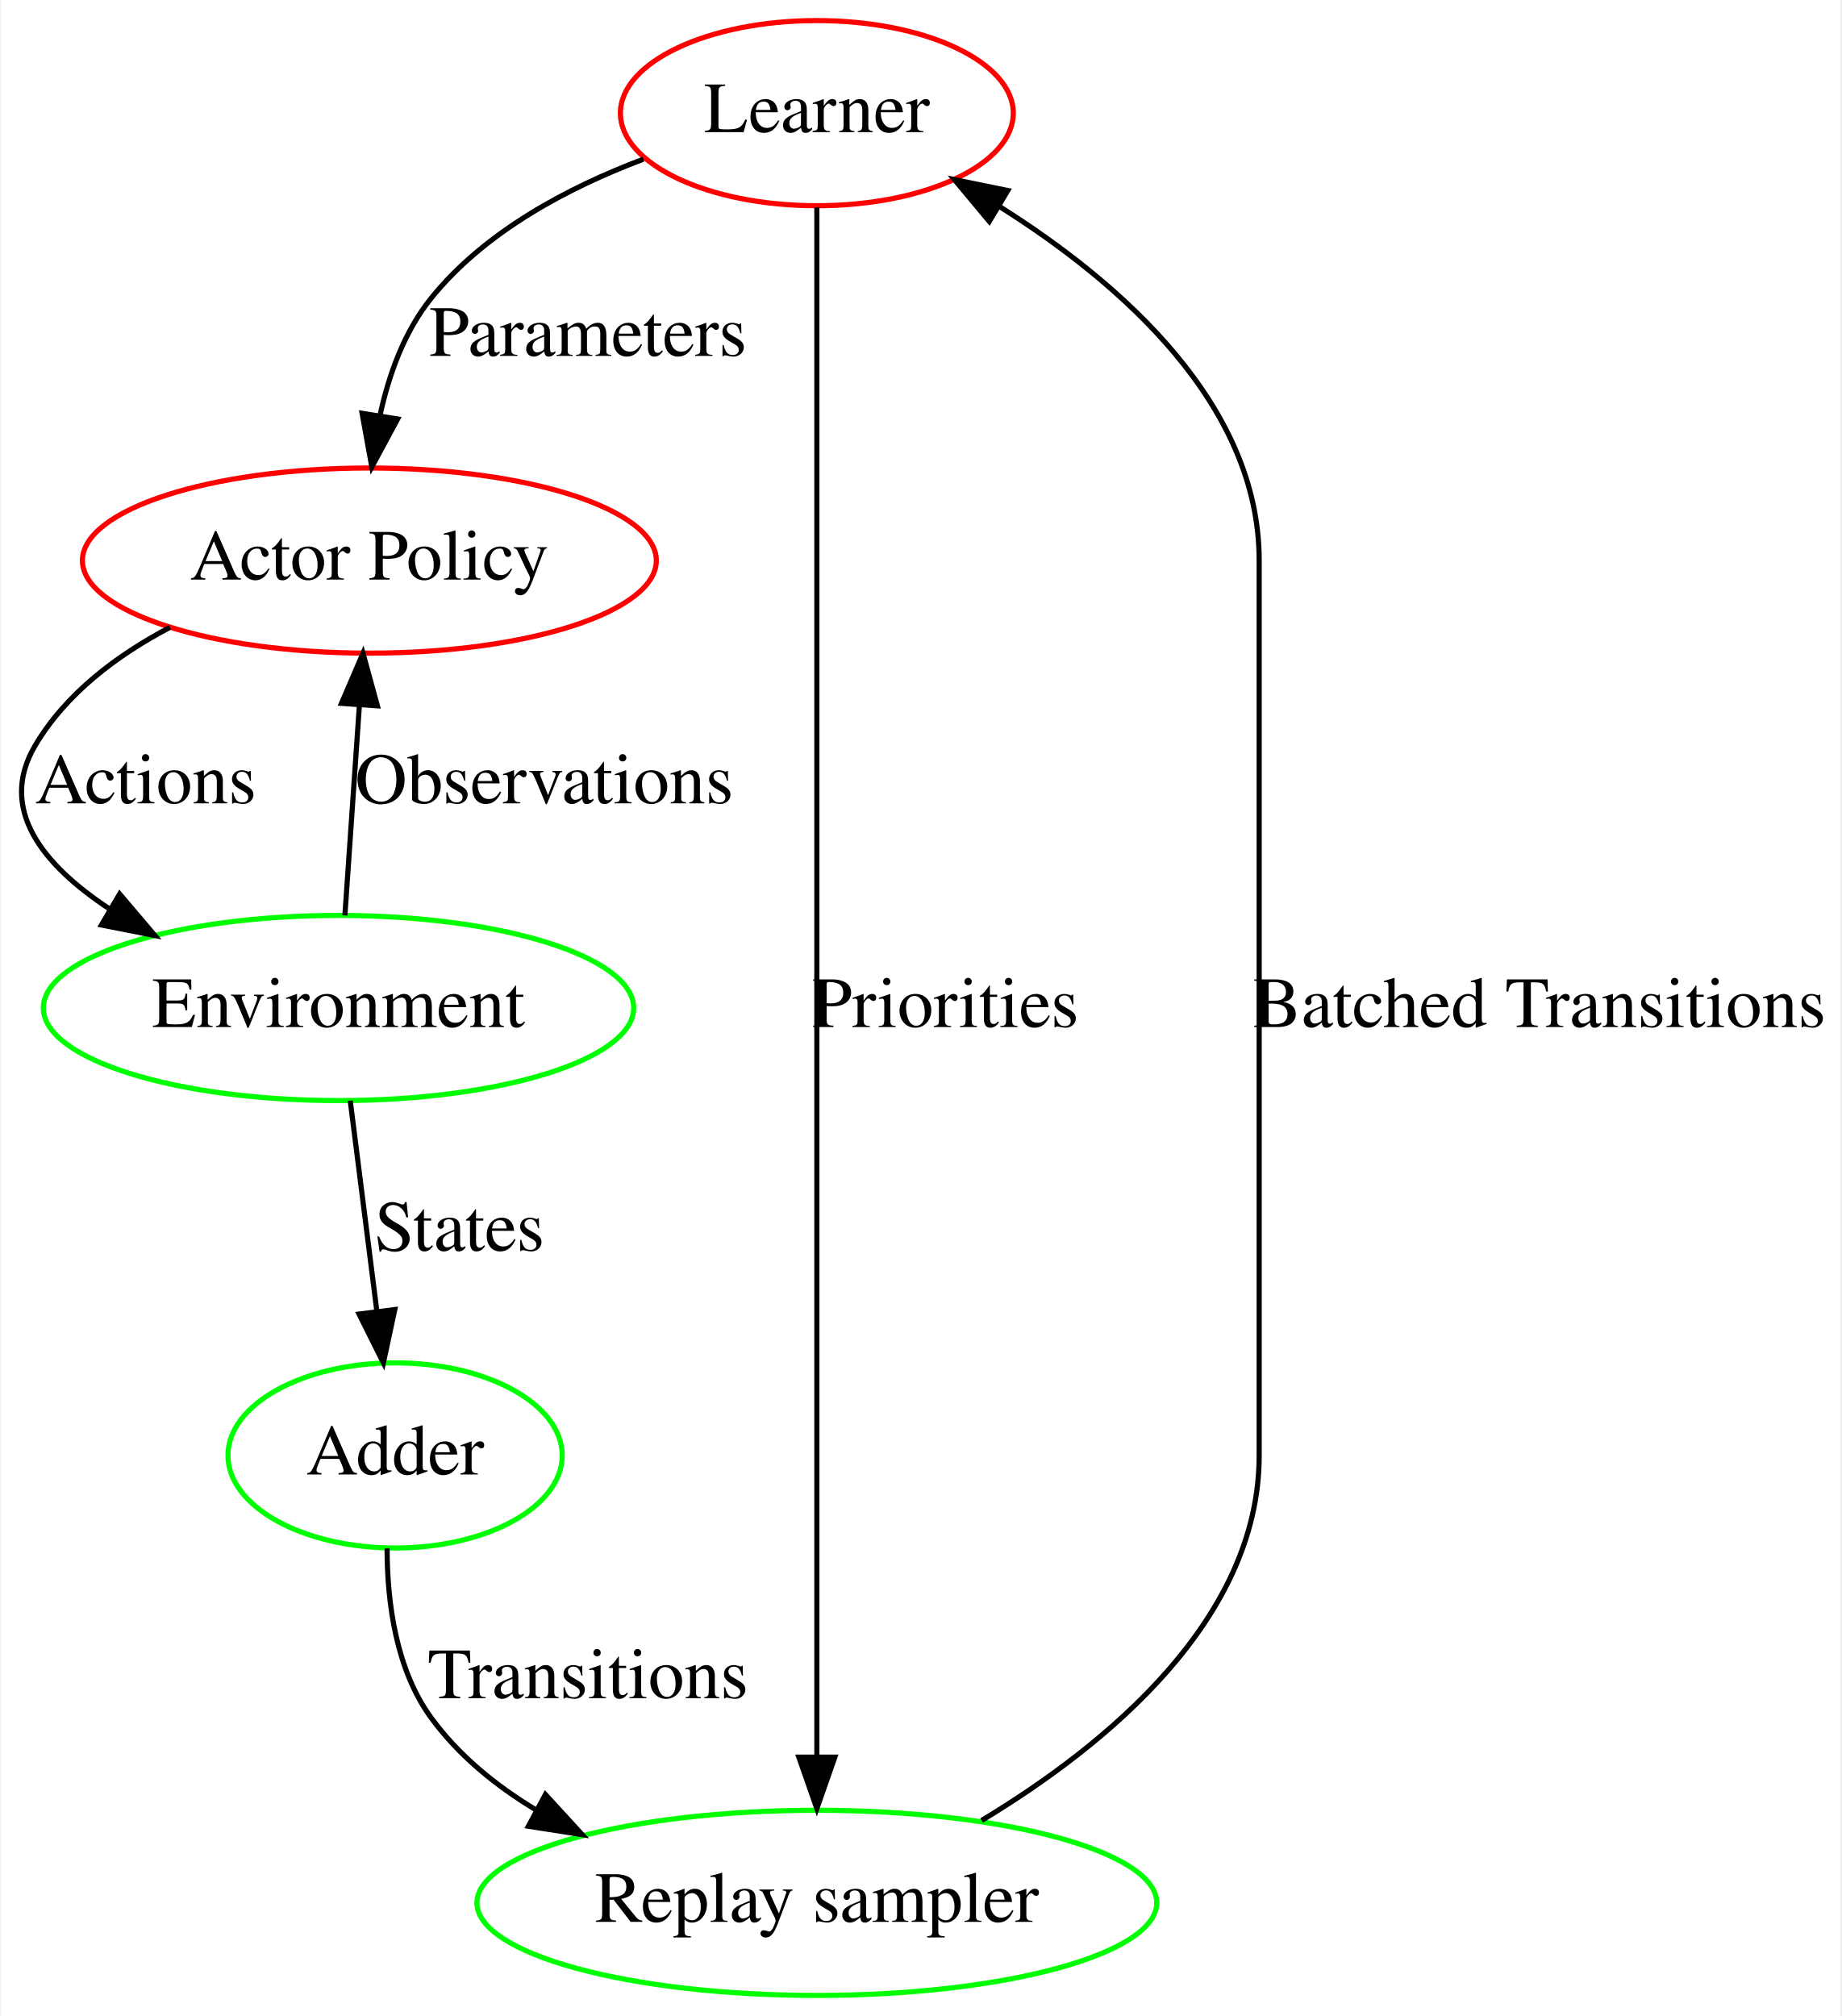
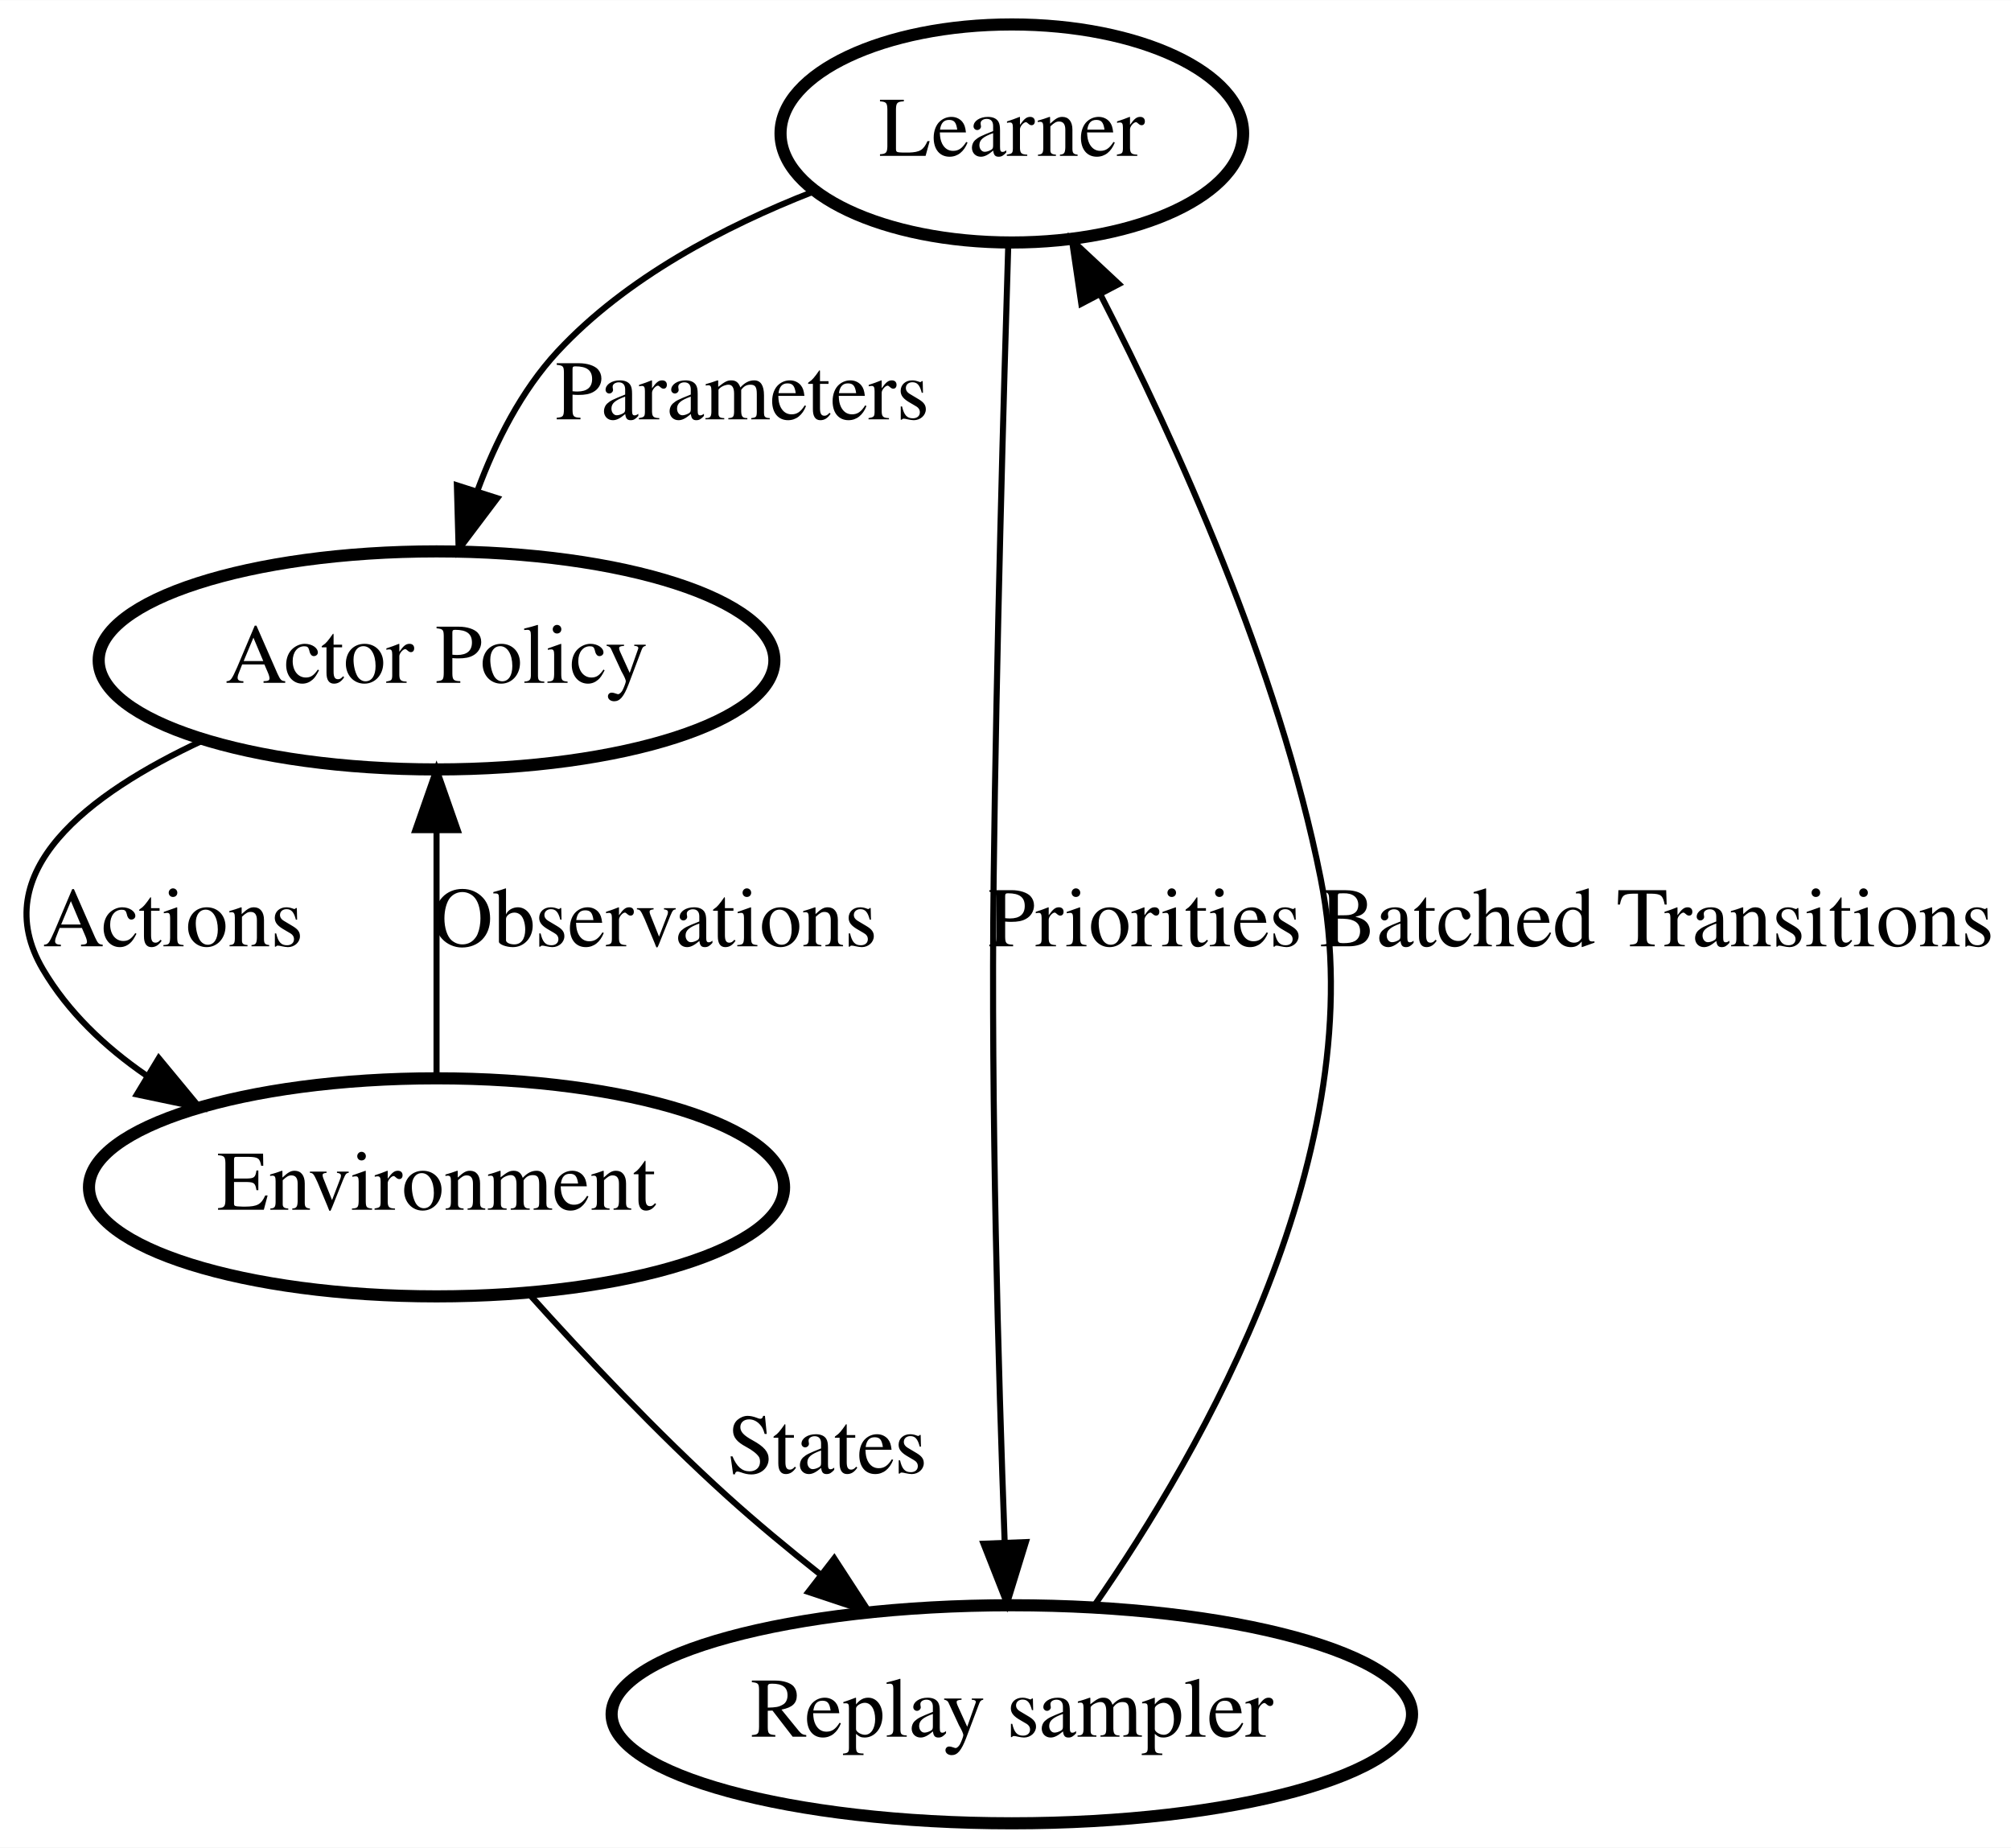
- <svg xmlns="http://www.w3.org/2000/svg" width="358pt" height="392pt" viewBox="0.00 0.00 357.63 392.00">
-   <g id="graph0" class="graph" transform="scale(1 1) rotate(0) translate(4 388)">
-     <polygon fill="#ffffff" stroke="transparent" points="-4,4 -4,-388 353.631,-388 353.631,4 -4,4" />
+ <svg xmlns="http://www.w3.org/2000/svg" width="332pt" height="305pt" viewBox="0.00 0.00 332.08 305.00">
+   <g id="graph0" class="graph" transform="scale(1 1) rotate(0) translate(4 301)">
+     <polygon fill="#ffffff" stroke="transparent" points="-4,4 -4,-301 328.085,-301 328.085,4 -4,4" />
    <g id="node1" class="node">
-       <ellipse fill="none" stroke="#ff0000" cx="154.631" cy="-366" rx="38.194" ry="18" />
-       <text text-anchor="middle" x="154.631" y="-362.3" font-family="Times,serif" font-size="14.00" fill="#000000">Learner</text>
+       <ellipse fill="none" stroke="#000000" stroke-width="2" cx="163.085" cy="-279" rx="38.194" ry="18" />
+       <text text-anchor="middle" x="163.085" y="-275.3" font-family="Times,serif" font-size="14.00" fill="#000000">Learner</text>
    </g>
    <g id="node2" class="node">
-       <ellipse fill="none" stroke="#ff0000" cx="67.631" cy="-279" rx="55.79" ry="18" />
-       <text text-anchor="middle" x="67.631" y="-275.3" font-family="Times,serif" font-size="14.00" fill="#000000">Actor Policy</text>
+       <ellipse fill="none" stroke="#000000" stroke-width="2" cx="68.085" cy="-192" rx="55.79" ry="18" />
+       <text text-anchor="middle" x="68.085" y="-188.3" font-family="Times,serif" font-size="14.00" fill="#000000">Actor Policy</text>
    </g>
    <g id="edge1" class="edge">
-       <path fill="none" stroke="#000000" d="M120.909,-357.048C106.231,-351.524 90.039,-342.945 79.631,-330 74.421,-323.52 71.402,-315.166 69.673,-307.102" />
-       <polygon fill="#000000" stroke="#000000" points="73.127,-306.534 68.106,-297.205 66.213,-307.63 73.127,-306.534" />
-       <text text-anchor="middle" x="110.131" y="-318.8" font-family="Times,serif" font-size="14.00" fill="#000000">Parameters</text>
+       <path fill="none" stroke="#000000" d="M130.179,-269.343C115.671,-263.671 99.388,-255.17 88.085,-243 82.103,-236.56 77.834,-228.122 74.82,-219.969" />
+       <polygon fill="#000000" stroke="#000000" points="78.114,-218.779 71.736,-210.319 71.446,-220.91 78.114,-218.779" />
+       <text text-anchor="middle" x="118.585" y="-231.8" font-family="Times,serif" font-size="14.00" fill="#000000">Parameters</text>
    </g>
-     <g id="node5" class="node">
-       <ellipse fill="none" stroke="#00ff00" cx="154.631" cy="-18" rx="66.089" ry="18" />
-       <text text-anchor="middle" x="154.631" y="-14.3" font-family="Times,serif" font-size="14.00" fill="#000000">Replay sampler</text>
+     <g id="node4" class="node">
+       <ellipse fill="none" stroke="#000000" stroke-width="2" cx="163.085" cy="-18" rx="66.089" ry="18" />
+       <text text-anchor="middle" x="163.085" y="-14.3" font-family="Times,serif" font-size="14.00" fill="#000000">Replay sampler</text>
    </g>
-     <g id="edge7" class="edge">
-       <path fill="none" stroke="#000000" d="M154.631,-347.669C154.631,-330.063 154.631,-302.714 154.631,-279 154.631,-279 154.631,-279 154.631,-105 154.631,-85.547 154.631,-63.648 154.631,-46.688" />
-       <polygon fill="#000000" stroke="#000000" points="158.131,-46.331 154.631,-36.331 151.131,-46.331 158.131,-46.331" />
-       <text text-anchor="middle" x="179.631" y="-188.3" font-family="Times,serif" font-size="14.00" fill="#000000">Priorities</text>
+     <g id="edge6" class="edge">
+       <path fill="none" stroke="#000000" d="M162.498,-260.664C161.761,-236.631 160.538,-193.165 160.085,-156 159.623,-118.134 160.875,-74.433 161.9,-46.529" />
+       <polygon fill="#000000" stroke="#000000" points="165.406,-46.429 162.292,-36.303 158.411,-46.161 165.406,-46.429" />
+       <text text-anchor="middle" x="185.085" y="-144.8" font-family="Times,serif" font-size="14.00" fill="#000000">Priorities</text>
    </g>
    <g id="node3" class="node">
-       <ellipse fill="none" stroke="#00ff00" cx="61.631" cy="-192" rx="57.391" ry="18" />
-       <text text-anchor="middle" x="61.631" y="-188.3" font-family="Times,serif" font-size="14.00" fill="#000000">Environment</text>
+       <ellipse fill="none" stroke="#000000" stroke-width="2" cx="68.085" cy="-105" rx="57.391" ry="18" />
+       <text text-anchor="middle" x="68.085" y="-101.3" font-family="Times,serif" font-size="14.00" fill="#000000">Environment</text>
    </g>
    <g id="edge2" class="edge">
-       <path fill="none" stroke="#000000" d="M28.859,-266.017C18.527,-260.586 8.591,-253.113 2.631,-243 -4.643,-230.656 4.178,-219.803 17.03,-211.317" />
-       <polygon fill="#000000" stroke="#000000" points="19.079,-214.173 25.93,-206.091 15.534,-208.137 19.079,-214.173" />
-       <text text-anchor="middle" x="24.131" y="-231.8" font-family="Times,serif" font-size="14.00" fill="#000000">Actions</text>
+       <path fill="none" stroke="#000000" d="M29.467,-178.773C10.528,-169.965 -6.382,-157.065 3.085,-141 7.229,-133.967 13.296,-128.211 20.083,-123.531" />
+       <polygon fill="#000000" stroke="#000000" points="22.221,-126.328 28.973,-118.163 18.603,-120.336 22.221,-126.328" />
+       <text text-anchor="middle" x="24.585" y="-144.8" font-family="Times,serif" font-size="14.00" fill="#000000">Actions</text>
    </g>
    <g id="edge3" class="edge">
-       <path fill="none" stroke="#000000" d="M62.873,-210.003C63.685,-221.78 64.763,-237.41 65.687,-250.816" />
-       <polygon fill="#000000" stroke="#000000" points="62.208,-251.238 66.388,-260.974 69.191,-250.756 62.208,-251.238" />
-       <text text-anchor="middle" x="101.631" y="-231.8" font-family="Times,serif" font-size="14.00" fill="#000000">Observations</text>
-     </g>
-     <g id="node4" class="node">
-       <ellipse fill="none" stroke="#00ff00" cx="72.631" cy="-105" rx="32.494" ry="18" />
-       <text text-anchor="middle" x="72.631" y="-101.3" font-family="Times,serif" font-size="14.00" fill="#000000">Adder</text>
+       <path fill="none" stroke="#000000" d="M68.085,-123.003C68.085,-134.78 68.085,-150.41 68.085,-163.816" />
+       <polygon fill="#000000" stroke="#000000" points="64.585,-163.974 68.085,-173.974 71.585,-163.974 64.585,-163.974" />
+       <text text-anchor="middle" x="104.085" y="-144.8" font-family="Times,serif" font-size="14.00" fill="#000000">Observations</text>
    </g>
    <g id="edge4" class="edge">
-       <path fill="none" stroke="#000000" d="M63.91,-173.974C65.4,-162.192 67.376,-146.561 69.071,-133.158" />
-       <polygon fill="#000000" stroke="#000000" points="72.573,-133.363 70.355,-123.003 65.628,-132.485 72.573,-133.363" />
-       <text text-anchor="middle" x="85.131" y="-144.8" font-family="Times,serif" font-size="14.00" fill="#000000">States</text>
+       <path fill="none" stroke="#000000" d="M83.423,-87.325C92.536,-77.183 104.536,-64.433 116.085,-54 120.89,-49.659 126.176,-45.275 131.416,-41.131" />
+       <polygon fill="#000000" stroke="#000000" points="133.762,-43.741 139.536,-34.858 129.483,-38.202 133.762,-43.741" />
+       <text text-anchor="middle" x="132.585" y="-57.8" font-family="Times,serif" font-size="14.00" fill="#000000">States</text>
    </g>
    <g id="edge5" class="edge">
-       <path fill="none" stroke="#000000" d="M71.076,-86.921C71.09,-76.394 72.788,-63.389 79.631,-54 84.947,-46.707 92.136,-40.829 99.967,-36.111" />
-       <polygon fill="#000000" stroke="#000000" points="101.854,-39.07 109.015,-31.262 98.548,-32.9 101.854,-39.07" />
-       <text text-anchor="middle" x="110.131" y="-57.8" font-family="Times,serif" font-size="14.00" fill="#000000">Transitions</text>
-     </g>
-     <g id="edge6" class="edge">
-       <path fill="none" stroke="#000000" d="M186.654,-34.01C211.105,-48.749 240.631,-73.143 240.631,-105 240.631,-279 240.631,-279 240.631,-279 240.631,-309.32 213.886,-332.879 190.226,-347.789" />
-       <polygon fill="#000000" stroke="#000000" points="188.162,-344.944 181.371,-353.076 191.751,-350.955 188.162,-344.944" />
-       <text text-anchor="middle" x="295.131" y="-188.3" font-family="Times,serif" font-size="14.00" fill="#000000">Batched Transitions</text>
+       <path fill="none" stroke="#000000" d="M176.574,-35.774C194.521,-61.557 223.012,-111.16 214.085,-156 207.151,-190.826 190.176,-228.144 177.707,-252.424" />
+       <polygon fill="#000000" stroke="#000000" points="174.561,-250.887 173.013,-261.368 180.759,-254.139 174.561,-250.887" />
+       <text text-anchor="middle" x="269.585" y="-144.8" font-family="Times,serif" font-size="14.00" fill="#000000">Batched Transitions</text>
    </g>
  </g>
</svg>
